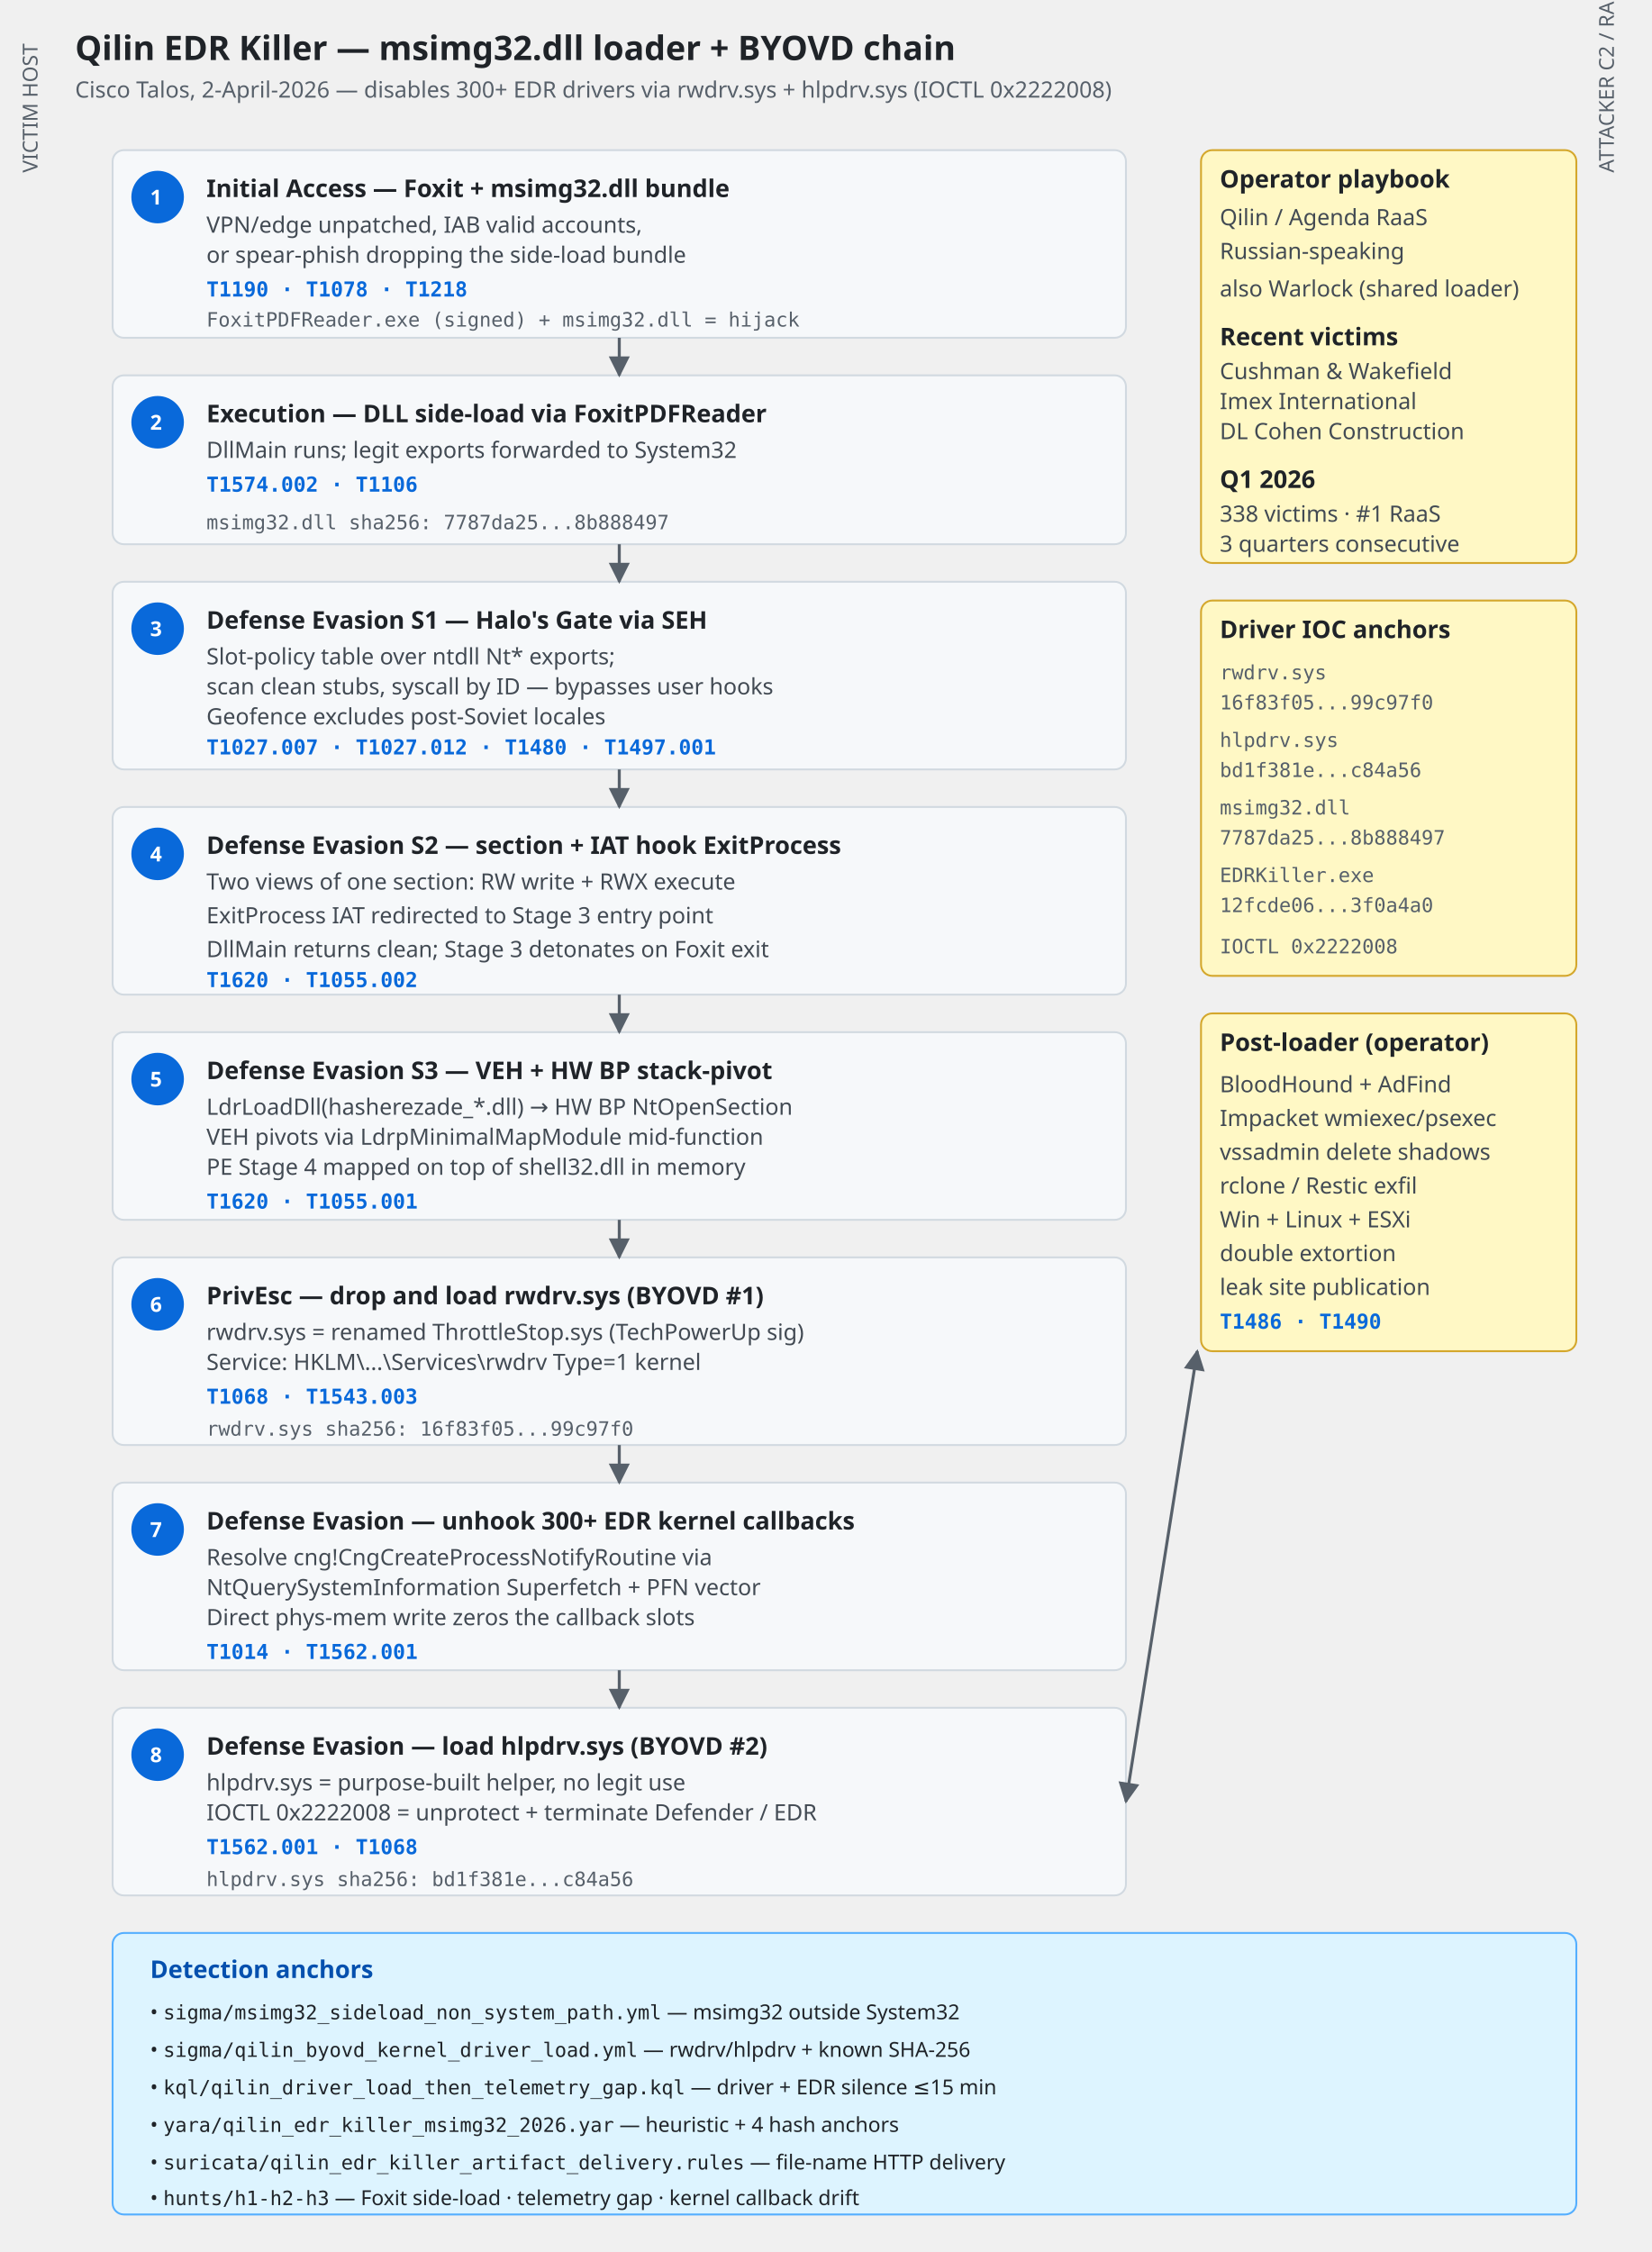
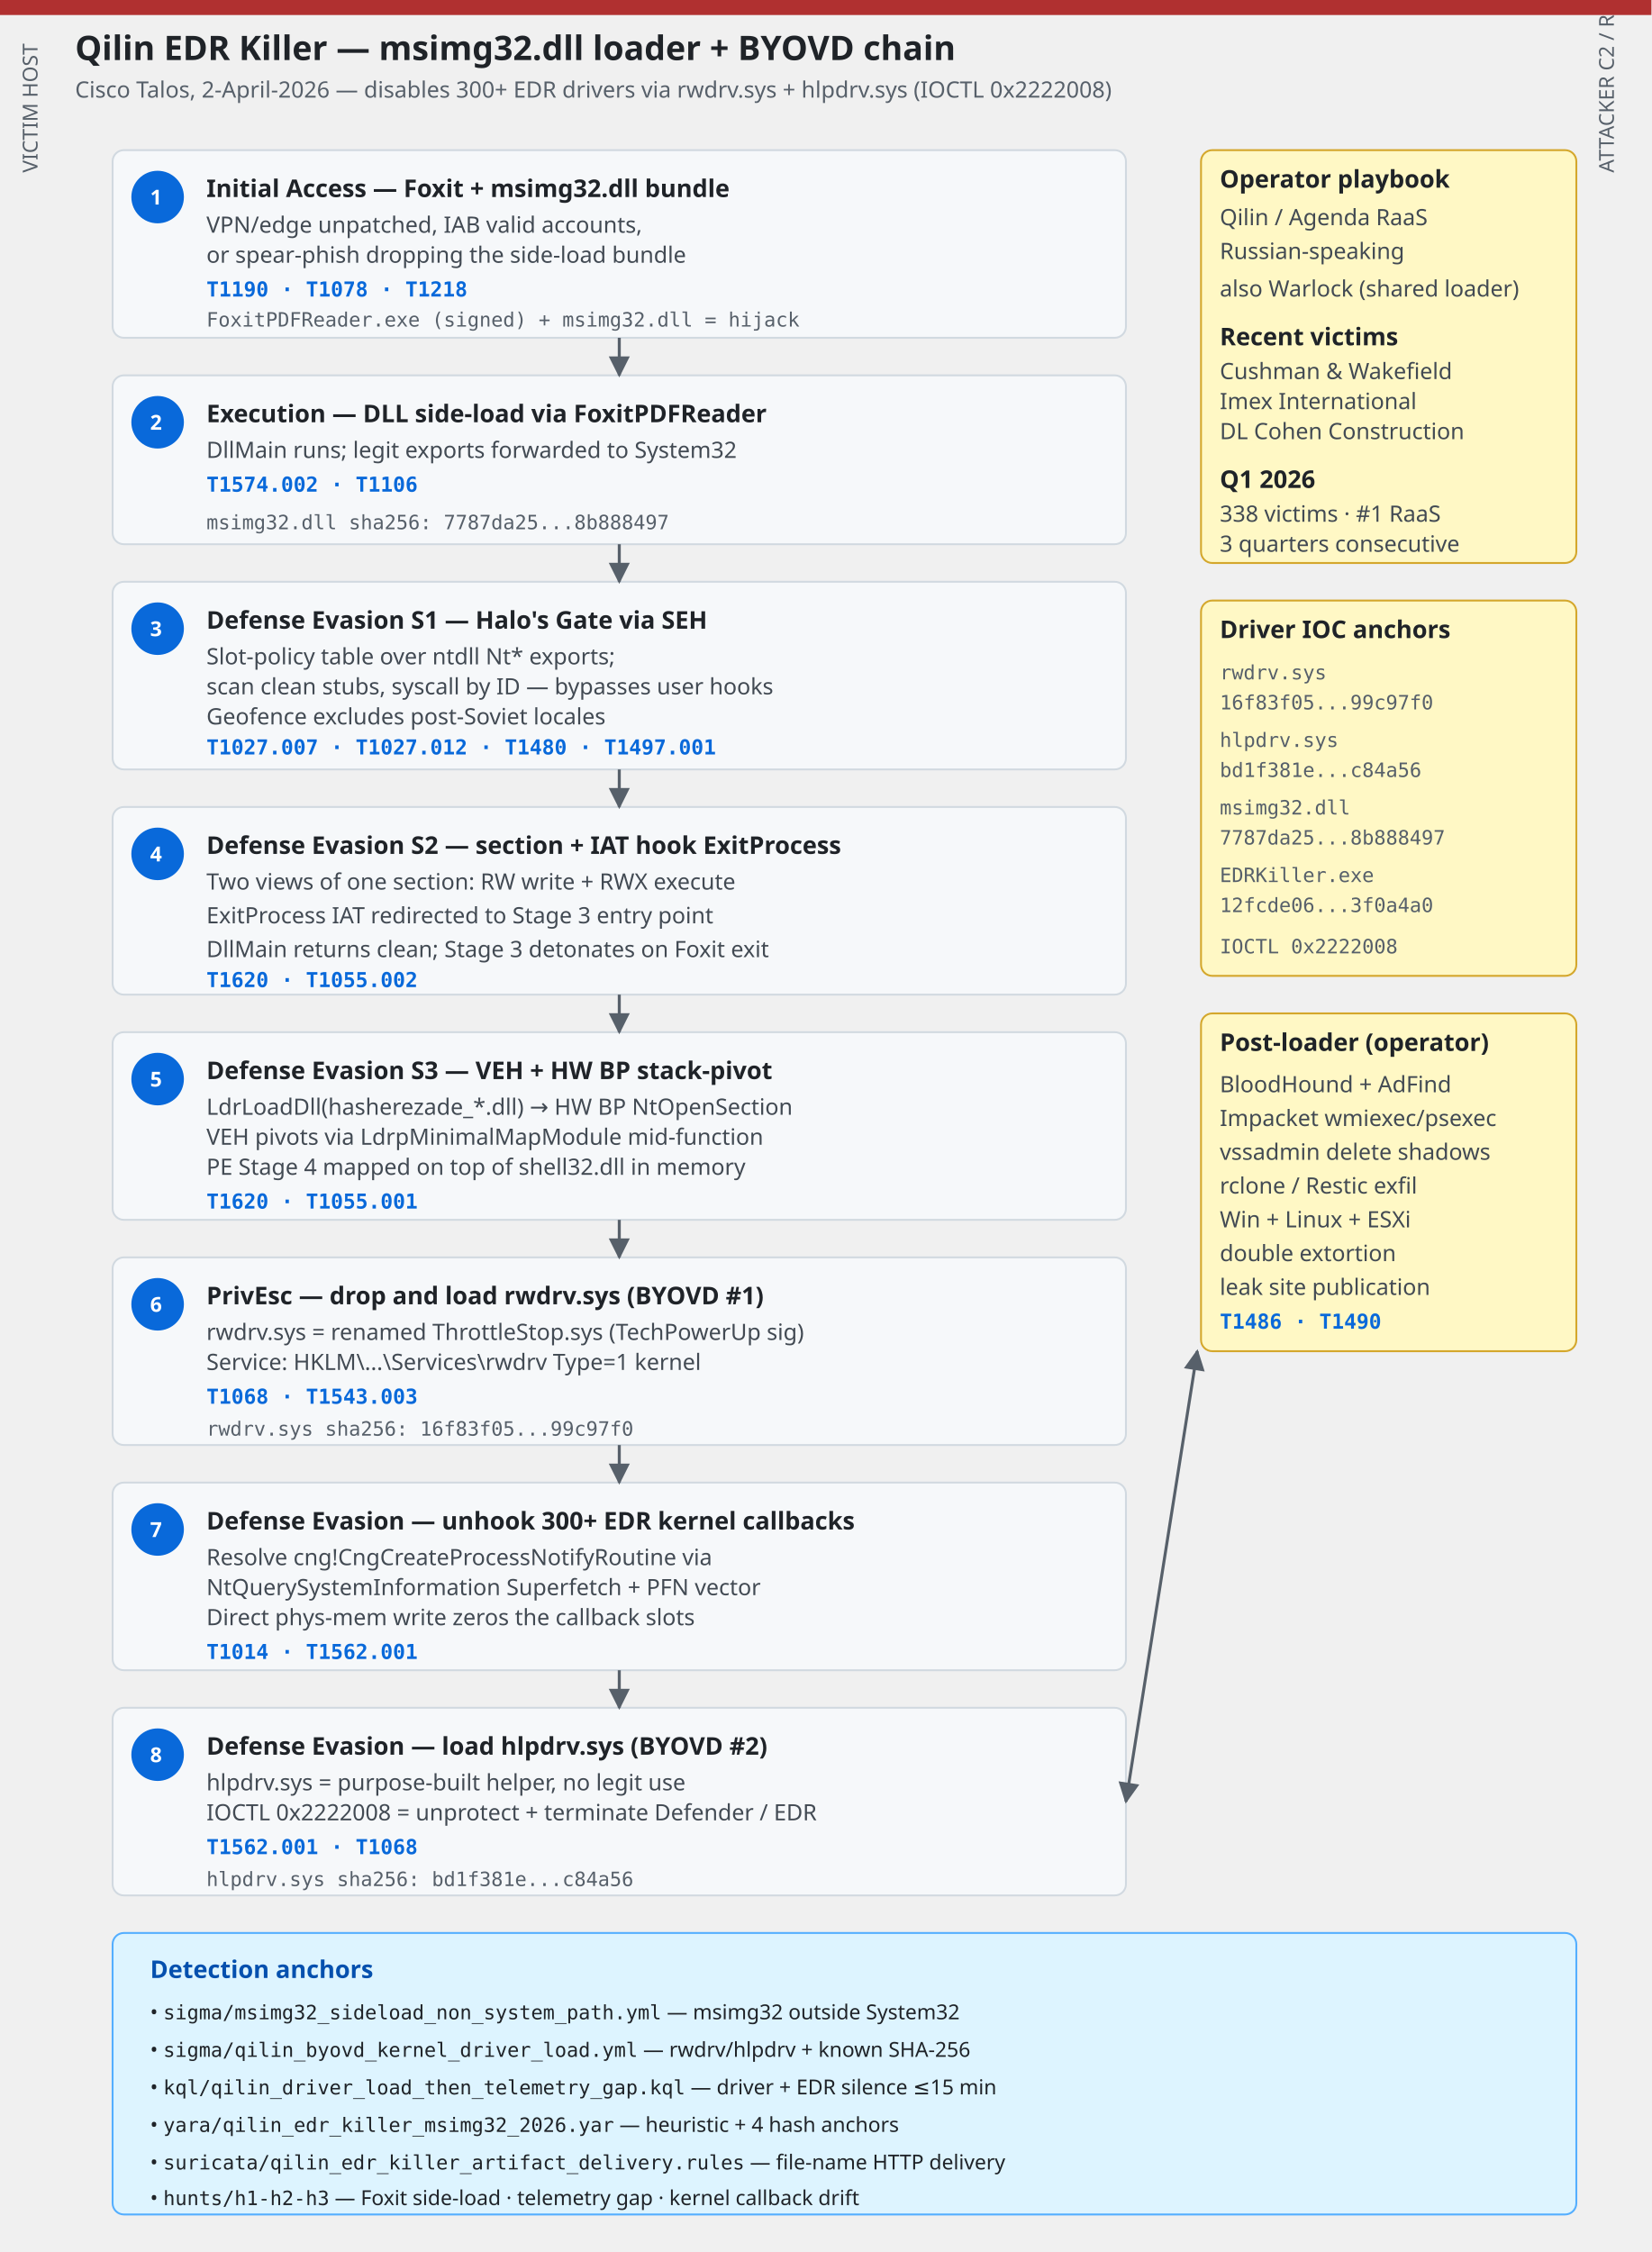
<svg xmlns="http://www.w3.org/2000/svg" viewBox="0 0 880 1200" role="img" aria-labelledby="t d">
  <defs>
    <style>
      .bg-stage     { fill: #f6f8fa; stroke: #d1d9e0; stroke-width: 1; }
      .bg-c2        { fill: #fff8c5; stroke: #d4a72c; stroke-width: 1; }
      .bg-det       { fill: #ddf4ff; stroke: #54aeff; stroke-width: 1; }
      .stagebg      { fill: #0969da; }
      .stagenum     { fill: #ffffff; font: 700 11px sans-serif; }
      .label        { fill: #1f2328; font: 600 13px sans-serif; }
      .sub          { fill: #424a53; font: 12px sans-serif; }
      .ioc          { fill: #57606a; font: 10.5px ui-monospace, "SFMono-Regular", Consolas, monospace; }
      .mitre        { fill: #0969da; font: 600 11px ui-monospace, "SFMono-Regular", Consolas, monospace; }
      .header       { fill: #1f2328; font: 700 18px sans-serif; }
      .subhead      { fill: #57606a; font: 12px sans-serif; }
      .lane         { fill: #57606a; font: 11px sans-serif; }
      .arrow        { stroke: #57606a; stroke-width: 1.6; fill: none; }
      .arrow-fill   { fill: #57606a; }
      .det-title    { fill: #0550ae; font: 700 13px sans-serif; }
      .det-sub      { fill: #1f2328; font: 11px sans-serif; }
      .det-mono     { fill: #1f2328; font: 10.5px ui-monospace, "SFMono-Regular", Consolas, monospace; }
      @media (prefers-color-scheme: dark) {
        .bg-stage   { fill: #161b22; stroke: #30363d; }
        .bg-c2      { fill: #2d2206; stroke: #9e6a03; }
        .bg-det     { fill: #051d2c; stroke: #265d97; }
        .stagebg    { fill: #58a6ff; }
        .stagenum   { fill: #0d1117; }
        .label      { fill: #c9d1d9; }
        .sub        { fill: #8b949e; }
        .ioc        { fill: #8b949e; }
        .mitre      { fill: #58a6ff; }
        .header     { fill: #c9d1d9; }
        .subhead    { fill: #8b949e; }
        .lane       { fill: #8b949e; }
        .arrow      { stroke: #8b949e; }
        .arrow-fill { fill: #8b949e; }
        .det-title  { fill: #79c0ff; }
        .det-sub    { fill: #c9d1d9; }
        .det-mono   { fill: #c9d1d9; }
      }
-     </style>
+     
+ .acc-ransomware { fill: #b03030; }
+ .acc-espionage { fill: #2a4a6a; }
+ .acc-supply-chain { fill: #b07a3a; }
+ .acc-identity-cloud { fill: #6a4ca6; }
+ .acc-ot-ics { fill: #2f8f4e; }
+ .acc-edge-network { fill: #1d7a8c; }
+ .acc-mobile { fill: #c2569a; }
+ .acc-crypto-defi { fill: #d08a1f; }
+ .acc-malware-re { fill: #556070; }
+ .acc-other { fill: #6a6a6a; }
+ .accLabel { font: 700 11px sans-serif; fill: #ffffff; }
+ </style>
    <marker id="arr" viewBox="0 0 10 10" refX="9" refY="5" markerWidth="7" markerHeight="7" orient="auto-start-reverse">
      <path d="M0,0 L10,5 L0,10 z" class="arrow-fill" />
    </marker>
  </defs>
  <text x="40" y="32" class="header">Qilin EDR Killer — msimg32.dll loader + BYOVD chain</text>
  <text x="40" y="52" class="subhead">Cisco Talos, 2-April-2026 — disables 300+ EDR drivers via rwdrv.sys + hlpdrv.sys (IOCTL 0x2222008)</text>
  <text x="20" y="92" class="lane" transform="rotate(-90 20 92)">VICTIM HOST</text>
  <text x="860" y="92" class="lane" transform="rotate(-90 860 92)">ATTACKER C2 / RANSOMWARE</text>
  <rect x="60" y="80" width="540" height="100" rx="6" class="bg-stage" />
  <circle cx="84" cy="105" r="14" class="stagebg" />
  <text x="80" y="109" class="stagenum">1</text>
  <text x="110" y="105" class="label">Initial Access — Foxit + msimg32.dll bundle</text>
  <text x="110" y="124" class="sub">VPN/edge unpatched, IAB valid accounts,</text>
  <text x="110" y="140" class="sub">or spear-phish dropping the side-load bundle</text>
  <text x="110" y="158" class="mitre">T1190 · T1078 · T1218</text>
  <text x="110" y="174" class="ioc">FoxitPDFReader.exe (signed) + msimg32.dll = hijack</text>
  <rect x="60" y="200" width="540" height="90" rx="6" class="bg-stage" />
  <circle cx="84" cy="225" r="14" class="stagebg" />
  <text x="80" y="229" class="stagenum">2</text>
  <text x="110" y="225" class="label">Execution — DLL side-load via FoxitPDFReader</text>
  <text x="110" y="244" class="sub">DllMain runs; legit exports forwarded to System32</text>
  <text x="110" y="262" class="mitre">T1574.002 · T1106</text>
  <text x="110" y="282" class="ioc">msimg32.dll  sha256: 7787da25...8b888497</text>
  <rect x="60" y="310" width="540" height="100" rx="6" class="bg-stage" />
  <circle cx="84" cy="335" r="14" class="stagebg" />
  <text x="80" y="339" class="stagenum">3</text>
  <text x="110" y="335" class="label">Defense Evasion S1 — Halo's Gate via SEH</text>
  <text x="110" y="354" class="sub">Slot-policy table over ntdll Nt* exports;</text>
  <text x="110" y="370" class="sub">scan clean stubs, syscall by ID — bypasses user hooks</text>
  <text x="110" y="386" class="sub">Geofence excludes post-Soviet locales</text>
  <text x="110" y="402" class="mitre">T1027.007 · T1027.012 · T1480 · T1497.001</text>
  <rect x="60" y="430" width="540" height="100" rx="6" class="bg-stage" />
  <circle cx="84" cy="455" r="14" class="stagebg" />
  <text x="80" y="459" class="stagenum">4</text>
  <text x="110" y="455" class="label">Defense Evasion S2 — section + IAT hook ExitProcess</text>
  <text x="110" y="474" class="sub">Two views of one section: RW write + RWX execute</text>
  <text x="110" y="492" class="sub">ExitProcess IAT redirected to Stage 3 entry point</text>
  <text x="110" y="510" class="sub">DllMain returns clean; Stage 3 detonates on Foxit exit</text>
  <text x="110" y="526" class="mitre">T1620 · T1055.002</text>
  <rect x="60" y="550" width="540" height="100" rx="6" class="bg-stage" />
  <circle cx="84" cy="575" r="14" class="stagebg" />
  <text x="80" y="579" class="stagenum">5</text>
  <text x="110" y="575" class="label">Defense Evasion S3 — VEH + HW BP stack-pivot</text>
  <text x="110" y="594" class="sub">LdrLoadDll(hasherezade_*.dll) → HW BP NtOpenSection</text>
  <text x="110" y="610" class="sub">VEH pivots via LdrpMinimalMapModule mid-function</text>
  <text x="110" y="626" class="sub">PE Stage 4 mapped on top of shell32.dll in memory</text>
  <text x="110" y="644" class="mitre">T1620 · T1055.001</text>
  <rect x="60" y="670" width="540" height="100" rx="6" class="bg-stage" />
  <circle cx="84" cy="695" r="14" class="stagebg" />
  <text x="80" y="699" class="stagenum">6</text>
  <text x="110" y="695" class="label">PrivEsc — drop and load rwdrv.sys (BYOVD #1)</text>
  <text x="110" y="714" class="sub">rwdrv.sys = renamed ThrottleStop.sys (TechPowerUp sig)</text>
  <text x="110" y="730" class="sub">Service: HKLM\...\Services\rwdrv  Type=1 kernel</text>
  <text x="110" y="748" class="mitre">T1068 · T1543.003</text>
  <text x="110" y="765" class="ioc">rwdrv.sys  sha256: 16f83f05...99c97f0</text>
  <rect x="60" y="790" width="540" height="100" rx="6" class="bg-stage" />
  <circle cx="84" cy="815" r="14" class="stagebg" />
  <text x="80" y="819" class="stagenum">7</text>
  <text x="110" y="815" class="label">Defense Evasion — unhook 300+ EDR kernel callbacks</text>
  <text x="110" y="834" class="sub">Resolve cng!CngCreateProcessNotifyRoutine via</text>
  <text x="110" y="850" class="sub">NtQuerySystemInformation Superfetch + PFN vector</text>
  <text x="110" y="866" class="sub">Direct phys-mem write zeros the callback slots</text>
  <text x="110" y="884" class="mitre">T1014 · T1562.001</text>
  <rect x="60" y="910" width="540" height="100" rx="6" class="bg-stage" />
  <circle cx="84" cy="935" r="14" class="stagebg" />
  <text x="80" y="939" class="stagenum">8</text>
  <text x="110" y="935" class="label">Defense Evasion — load hlpdrv.sys (BYOVD #2)</text>
  <text x="110" y="954" class="sub">hlpdrv.sys = purpose-built helper, no legit use</text>
  <text x="110" y="970" class="sub">IOCTL 0x2222008 = unprotect + terminate Defender / EDR</text>
  <text x="110" y="988" class="mitre">T1562.001 · T1068</text>
  <text x="110" y="1005" class="ioc">hlpdrv.sys  sha256: bd1f381e...c84a56</text>
  <rect x="640" y="80" width="200" height="220" rx="6" class="bg-c2" />
  <text x="650" y="100" class="label">Operator playbook</text>
  <text x="650" y="120" class="sub">Qilin / Agenda RaaS</text>
  <text x="650" y="138" class="sub">Russian-speaking</text>
  <text x="650" y="158" class="sub">also Warlock (shared loader)</text>
  <text x="650" y="184" class="label">Recent victims</text>
  <text x="650" y="202" class="sub">Cushman &amp; Wakefield</text>
  <text x="650" y="218" class="sub">Imex International</text>
  <text x="650" y="234" class="sub">DL Cohen Construction</text>
  <text x="650" y="260" class="label">Q1 2026</text>
  <text x="650" y="278" class="sub">338 victims · #1 RaaS</text>
  <text x="650" y="294" class="sub">3 quarters consecutive</text>
  <rect x="640" y="320" width="200" height="200" rx="6" class="bg-c2" />
  <text x="650" y="340" class="label">Driver IOC anchors</text>
  <text x="650" y="362" class="ioc">rwdrv.sys</text>
  <text x="650" y="378" class="ioc">  16f83f05...99c97f0</text>
  <text x="650" y="398" class="ioc">hlpdrv.sys</text>
  <text x="650" y="414" class="ioc">  bd1f381e...c84a56</text>
  <text x="650" y="434" class="ioc">msimg32.dll</text>
  <text x="650" y="450" class="ioc">  7787da25...8b888497</text>
  <text x="650" y="470" class="ioc">EDRKiller.exe</text>
  <text x="650" y="486" class="ioc">  12fcde06...3f0a4a0</text>
  <text x="650" y="508" class="ioc">IOCTL 0x2222008</text>
  <rect x="640" y="540" width="200" height="180" rx="6" class="bg-c2" />
  <text x="650" y="560" class="label">Post-loader (operator)</text>
  <text x="650" y="582" class="sub">BloodHound + AdFind</text>
  <text x="650" y="600" class="sub">Impacket wmiexec/psexec</text>
  <text x="650" y="618" class="sub">vssadmin delete shadows</text>
  <text x="650" y="636" class="sub">rclone / Restic exfil</text>
  <text x="650" y="654" class="sub">Win + Linux + ESXi</text>
  <text x="650" y="672" class="sub">double extortion</text>
  <text x="650" y="690" class="sub">leak site publication</text>
  <text x="650" y="708" class="mitre">T1486 · T1490</text>
  <path d="M 330,180 L 330,200" class="arrow" marker-end="url(#arr)" />
  <path d="M 330,290 L 330,310" class="arrow" marker-end="url(#arr)" />
  <path d="M 330,410 L 330,430" class="arrow" marker-end="url(#arr)" />
  <path d="M 330,530 L 330,550" class="arrow" marker-end="url(#arr)" />
  <path d="M 330,650 L 330,670" class="arrow" marker-end="url(#arr)" />
  <path d="M 330,770 L 330,790" class="arrow" marker-end="url(#arr)" />
  <path d="M 330,890 L 330,910" class="arrow" marker-end="url(#arr)" />
  <path d="M 600,960 L 638,720" class="arrow" marker-end="url(#arr)" marker-start="url(#arr)" />
  <rect x="60" y="1030" width="780" height="150" rx="6" class="bg-det" />
  <text x="80" y="1054" class="det-title">Detection anchors</text>
  <text x="80" y="1076" class="det-sub">• <tspan class="det-mono">sigma/msimg32_sideload_non_system_path.yml</tspan> — msimg32 outside System32</text>
  <text x="80" y="1096" class="det-sub">• <tspan class="det-mono">sigma/qilin_byovd_kernel_driver_load.yml</tspan> — rwdrv/hlpdrv + known SHA-256</text>
  <text x="80" y="1116" class="det-sub">• <tspan class="det-mono">kql/qilin_driver_load_then_telemetry_gap.kql</tspan> — driver + EDR silence ≤15 min</text>
  <text x="80" y="1136" class="det-sub">• <tspan class="det-mono">yara/qilin_edr_killer_msimg32_2026.yar</tspan> — heuristic + 4 hash anchors</text>
  <text x="80" y="1156" class="det-sub">• <tspan class="det-mono">suricata/qilin_edr_killer_artifact_delivery.rules</tspan> — file-name HTTP delivery</text>
  <text x="80" y="1175" class="det-sub">• <tspan class="det-mono">hunts/h1-h2-h3</tspan> — Foxit side-load · telemetry gap · kernel callback drift</text>
+   <rect class="acc-ransomware" x="0" y="0" width="880" height="8" />
</svg>
